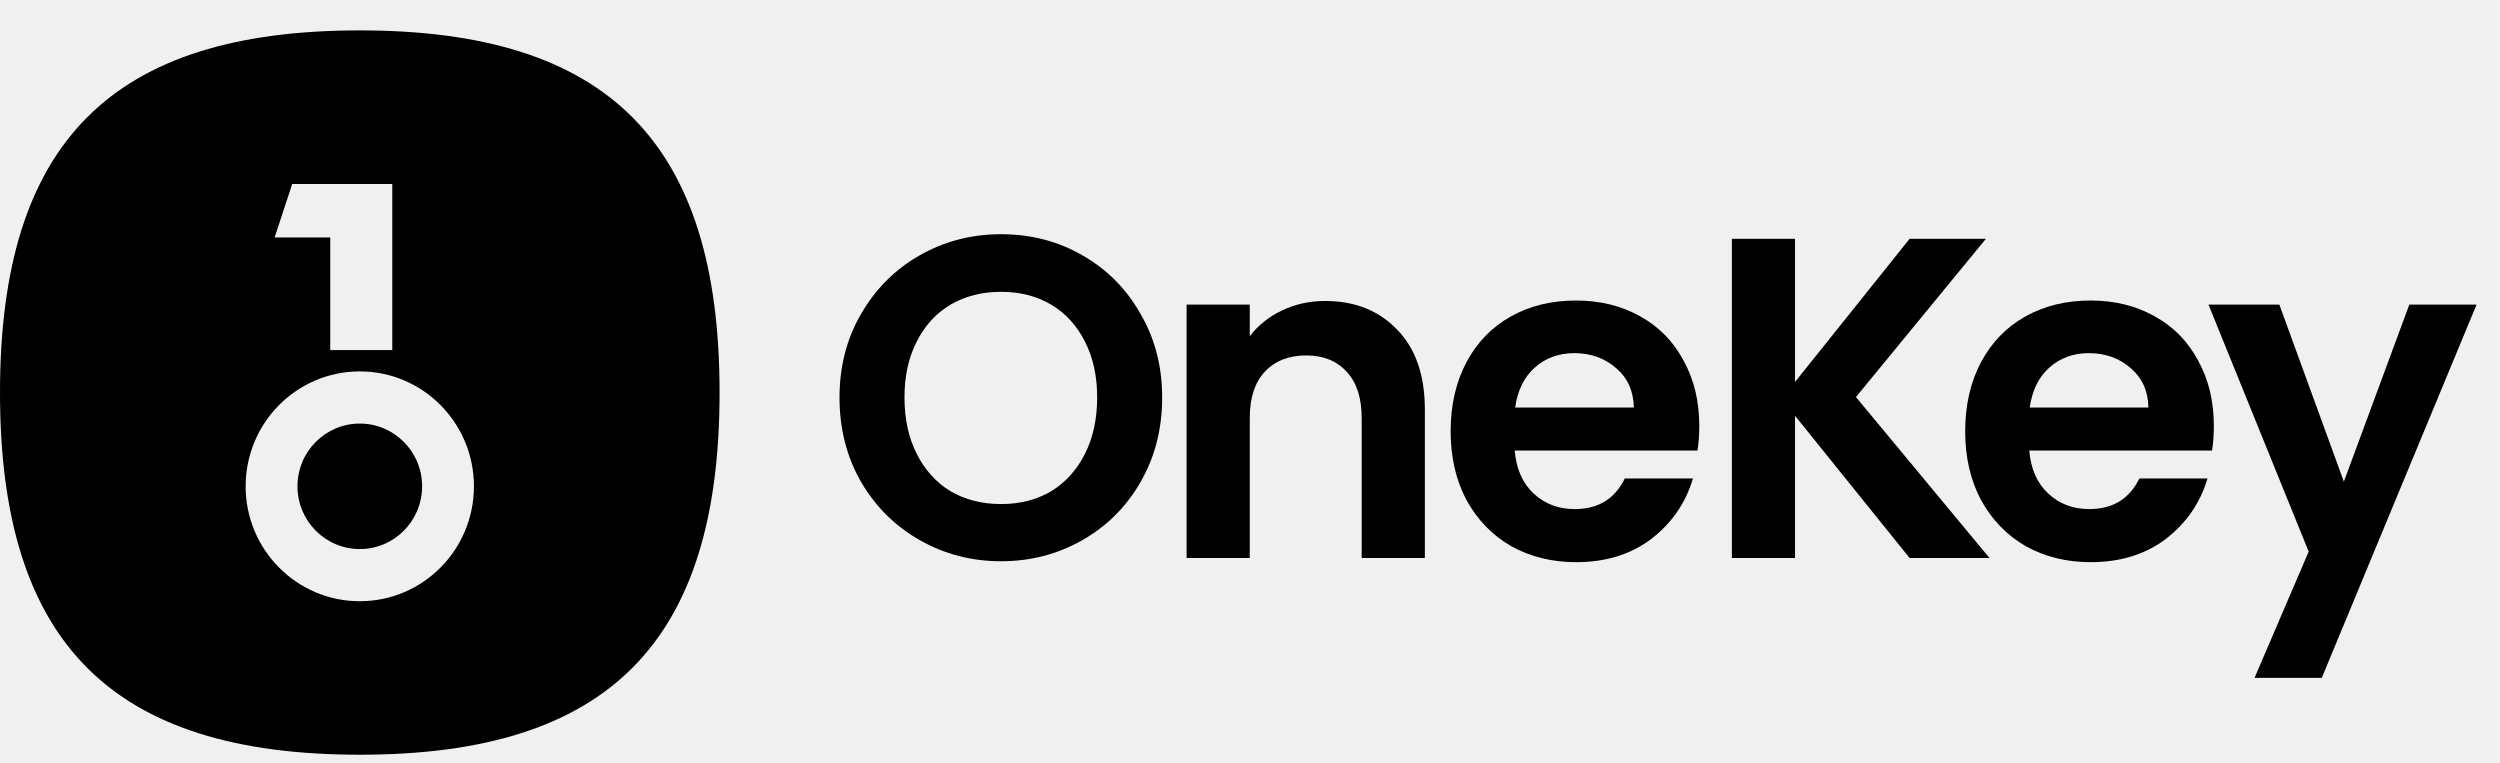
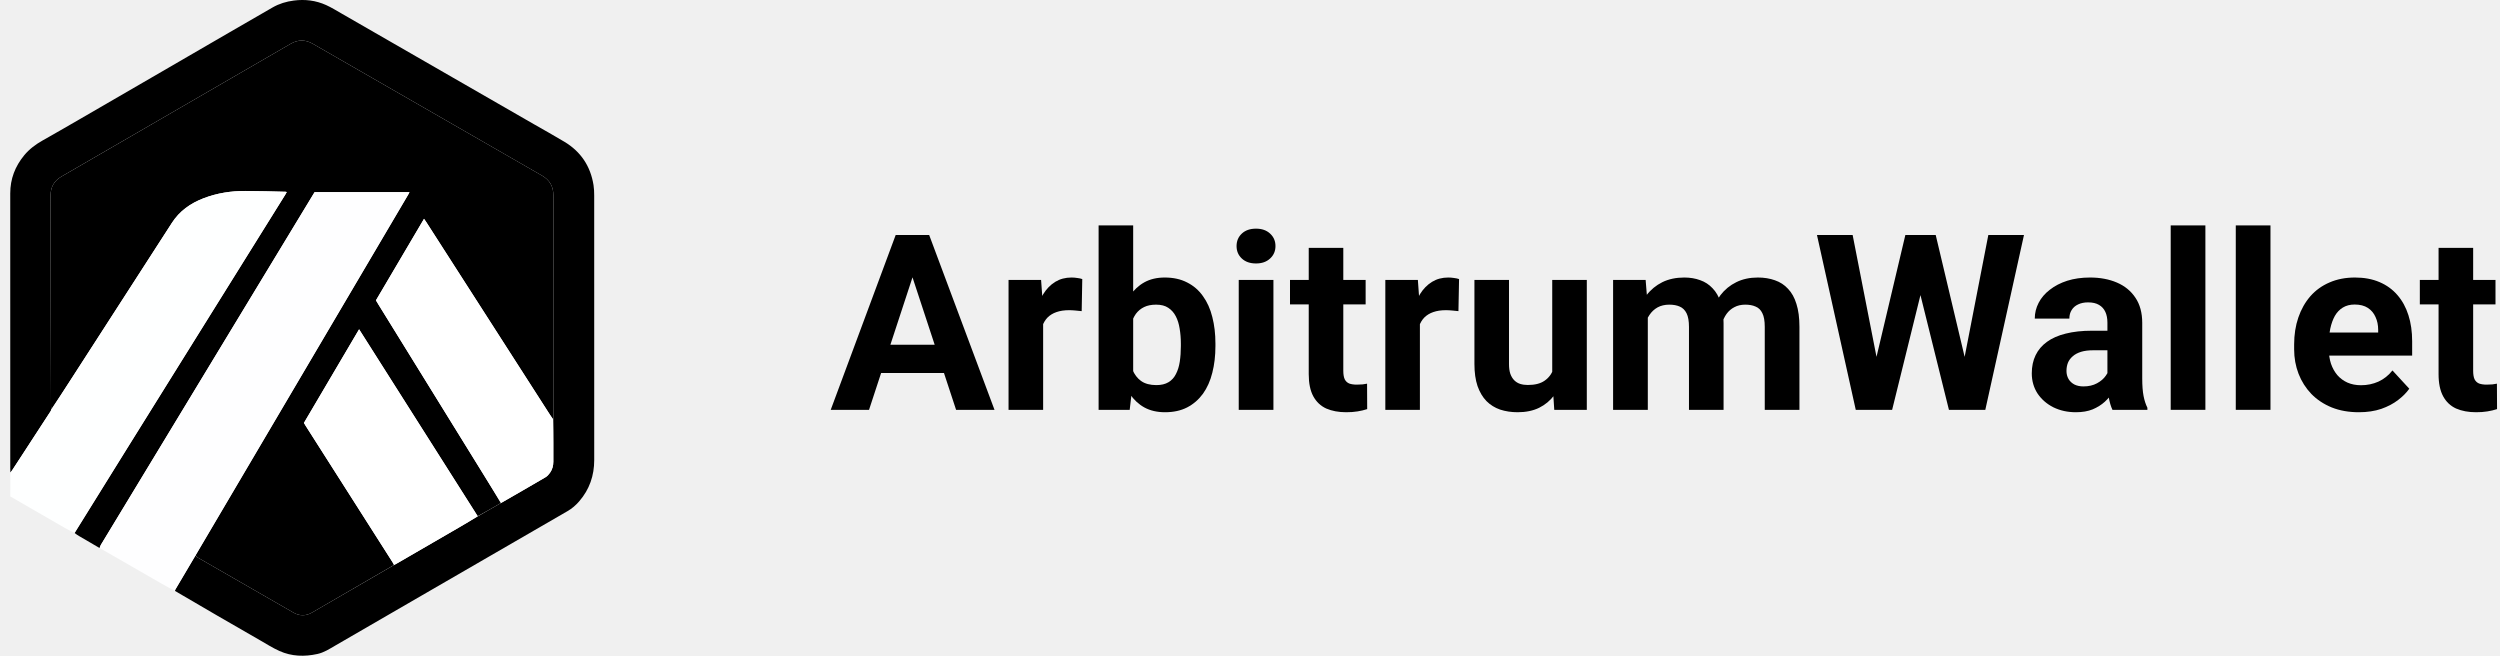
- <svg xmlns="http://www.w3.org/2000/svg" width="82" height="25" viewBox="0 0 82 25" fill="none">
-   <path d="M32.835 18.409C31.868 18.409 30.98 18.178 30.171 17.718C29.361 17.258 28.72 16.623 28.246 15.813C27.773 14.993 27.536 14.068 27.536 13.038C27.536 12.018 27.773 11.103 28.246 10.293C28.72 9.472 29.361 8.832 30.171 8.372C30.98 7.912 31.868 7.682 32.835 7.682C33.812 7.682 34.7 7.912 35.499 8.372C36.308 8.832 36.944 9.472 37.408 10.293C37.882 11.103 38.119 12.018 38.119 13.038C38.119 14.068 37.882 14.993 37.408 15.813C36.944 16.623 36.308 17.258 35.499 17.718C34.69 18.178 33.802 18.409 32.835 18.409ZM32.835 16.533C33.456 16.533 34.004 16.393 34.478 16.113C34.951 15.823 35.321 15.413 35.588 14.883C35.854 14.353 35.987 13.738 35.987 13.038C35.987 12.338 35.854 11.728 35.588 11.208C35.321 10.678 34.951 10.273 34.478 9.992C34.004 9.712 33.456 9.572 32.835 9.572C32.213 9.572 31.66 9.712 31.177 9.992C30.703 10.273 30.333 10.678 30.067 11.208C29.8 11.728 29.667 12.338 29.667 13.038C29.667 13.738 29.8 14.353 30.067 14.883C30.333 15.413 30.703 15.823 31.177 16.113C31.66 16.393 32.213 16.533 32.835 16.533Z" fill="#000000" />
-   <path d="M43.464 9.872C44.441 9.872 45.23 10.187 45.832 10.818C46.434 11.438 46.735 12.308 46.735 13.428V18.303H44.663V13.713C44.663 13.053 44.5 12.548 44.175 12.198C43.849 11.838 43.405 11.658 42.843 11.658C42.27 11.658 41.816 11.838 41.481 12.198C41.155 12.548 40.992 13.053 40.992 13.713V18.303H38.92V9.992H40.992V11.028C41.269 10.668 41.619 10.387 42.043 10.187C42.477 9.977 42.951 9.872 43.464 9.872Z" fill="#000000" />
-   <path d="M55.736 13.968C55.736 14.268 55.717 14.538 55.677 14.778H49.683C49.732 15.378 49.939 15.848 50.304 16.188C50.669 16.528 51.118 16.698 51.651 16.698C52.421 16.698 52.969 16.363 53.294 15.693H55.529C55.292 16.493 54.838 17.153 54.167 17.673C53.496 18.183 52.672 18.439 51.696 18.439C50.906 18.439 50.196 18.264 49.564 17.913C48.943 17.553 48.454 17.048 48.099 16.398C47.754 15.748 47.581 14.998 47.581 14.148C47.581 13.288 47.754 12.533 48.099 11.883C48.444 11.233 48.928 10.732 49.55 10.383C50.171 10.032 50.886 9.857 51.696 9.857C52.475 9.857 53.171 10.027 53.783 10.367C54.404 10.707 54.883 11.193 55.218 11.823C55.564 12.443 55.736 13.158 55.736 13.968ZM53.59 13.368C53.58 12.828 53.388 12.398 53.013 12.078C52.638 11.748 52.179 11.583 51.636 11.583C51.123 11.583 50.689 11.743 50.334 12.063C49.989 12.373 49.776 12.808 49.697 13.368H53.59Z" fill="#000000" />
-   <path d="M62.636 18.303L58.877 13.638V18.303H56.805V7.832H58.877V12.528L62.636 7.832H65.138L60.875 13.023L65.256 18.303H62.636Z" fill="#000000" />
-   <path d="M72.614 13.968C72.614 14.268 72.594 14.538 72.555 14.778H66.56C66.609 15.378 66.817 15.848 67.182 16.188C67.547 16.528 67.996 16.698 68.529 16.698C69.298 16.698 69.846 16.363 70.172 15.693H72.406C72.17 16.493 71.716 17.153 71.045 17.673C70.374 18.183 69.55 18.439 68.573 18.439C67.784 18.439 67.073 18.264 66.442 17.913C65.82 17.553 65.332 17.048 64.976 16.398C64.631 15.748 64.458 14.998 64.458 14.148C64.458 13.288 64.631 12.533 64.976 11.883C65.322 11.233 65.805 10.732 66.427 10.383C67.049 10.032 67.764 9.857 68.573 9.857C69.353 9.857 70.048 10.027 70.66 10.367C71.282 10.707 71.76 11.193 72.096 11.823C72.441 12.443 72.614 13.158 72.614 13.968ZM70.468 13.368C70.458 12.828 70.265 12.398 69.89 12.078C69.515 11.748 69.056 11.583 68.514 11.583C68.001 11.583 67.567 11.743 67.211 12.063C66.866 12.373 66.654 12.808 66.575 13.368H70.468Z" fill="#000000" />
-   <path d="M81.231 9.992L76.154 22.234H73.949L75.725 18.093L72.439 9.992H74.763L76.879 15.798L79.025 9.992H81.231Z" fill="#000000" />
-   <path fill-rule="evenodd" clip-rule="evenodd" d="M11.801 24.755C19.948 24.755 23.602 21.077 23.602 12.876C23.602 4.675 19.948 0.997 11.801 0.997C3.654 0.997 0 4.675 0 12.876C0 21.077 3.654 24.755 11.801 24.755ZM9.584 6.036H12.867V11.482H10.832V7.789H9.008L9.584 6.036ZM11.801 19.72C13.869 19.72 15.545 18.033 15.545 15.951C15.545 13.87 13.869 12.182 11.801 12.182C9.733 12.182 8.057 13.87 8.057 15.951C8.057 18.033 9.733 19.72 11.801 19.72ZM11.801 18.009C12.93 18.009 13.845 17.088 13.845 15.951C13.845 14.815 12.93 13.893 11.801 13.893C10.672 13.893 9.757 14.815 9.757 15.951C9.757 17.088 10.672 18.009 11.801 18.009Z" fill="#000000" />
+ <svg xmlns="http://www.w3.org/2000/svg" width="122" height="32" viewBox="0 0 122 32" fill="none">
+   <path d="M4.857 26.742C4.526 26.549 4.194 26.356 3.863 26.162C3.791 26.12 3.72 26.074 3.643 26.011C5.368 23.217 7.098 20.443 8.828 17.669C10.524 14.948 12.221 12.227 13.917 9.506C13.944 9.464 13.967 9.419 13.993 9.373C13.968 9.365 13.959 9.359 13.949 9.359C13.291 9.344 12.633 9.32 11.975 9.319C11.275 9.317 10.59 9.424 9.933 9.676C9.298 9.92 8.764 10.294 8.389 10.876C6.733 13.448 5.074 16.018 3.415 18.588C3.113 19.057 2.808 19.524 2.5 19.977C2.493 19.909 2.489 19.856 2.489 19.804C2.484 18.313 2.479 16.822 2.476 15.331C2.473 13.402 2.472 11.474 2.468 9.545C2.467 9.128 2.641 8.822 3.004 8.612C6.733 6.455 10.461 4.295 14.188 2.135C14.55 1.926 14.902 1.928 15.265 2.136C18.989 4.281 22.714 6.424 26.441 8.564C26.826 8.785 27.007 9.098 27.006 9.544C27.001 13.117 27.004 16.69 27.003 20.262C27.003 20.331 26.999 20.399 26.989 20.46C26.934 20.383 26.886 20.313 26.84 20.243C24.826 17.105 22.812 13.968 20.798 10.831C20.768 10.785 20.735 10.74 20.692 10.678C19.903 12.016 19.125 13.335 18.346 14.657C18.388 14.727 18.424 14.791 18.463 14.853C20.193 17.652 21.924 20.451 23.654 23.251C23.92 23.681 24.183 24.112 24.439 24.55C24.059 24.771 23.687 24.985 23.31 25.189C21.383 22.151 19.462 19.123 17.524 16.069C16.617 17.608 15.725 19.122 14.831 20.639C14.864 20.694 14.893 20.744 14.924 20.792C16.334 23.005 17.743 25.218 19.153 27.431C19.181 27.475 19.204 27.522 19.221 27.575C17.882 28.352 16.553 29.124 15.223 29.895C14.924 30.068 14.617 30.065 14.322 29.896C12.764 29.004 11.209 28.107 9.654 27.211C9.61 27.186 9.575 27.146 9.542 27.102C13.006 21.227 16.463 15.363 19.92 9.498C19.943 9.459 19.962 9.418 19.983 9.376C18.43 9.376 16.889 9.376 15.353 9.376C15.317 9.435 15.29 9.48 15.262 9.525C14.004 11.6 12.746 13.676 11.488 15.752C9.3 19.363 7.111 22.974 4.924 26.586C4.895 26.634 4.879 26.69 4.857 26.742Z" fill="black" />
+   <path d="M23.315 25.199C23.687 24.985 24.059 24.771 24.45 24.547C25.187 24.121 25.908 23.709 26.623 23.288C26.71 23.237 26.783 23.151 26.843 23.067C26.954 22.909 27.003 22.727 27.003 22.532C27.003 22.222 27.004 21.912 27.003 21.602C27.002 21.224 26.999 20.846 26.997 20.467C26.999 20.399 27.003 20.331 27.003 20.262C27.004 16.69 27.001 13.117 27.006 9.544C27.007 9.098 26.826 8.785 26.441 8.564C22.714 6.424 18.989 4.281 15.265 2.136C14.902 1.928 14.55 1.926 14.188 2.135C10.461 4.295 6.733 6.455 3.004 8.612C2.641 8.822 2.467 9.128 2.468 9.545C2.472 11.474 2.473 13.402 2.476 15.331C2.479 16.822 2.484 18.313 2.489 19.804C2.489 19.856 2.493 19.909 2.498 19.987C2.49 20.031 2.48 20.05 2.469 20.068C1.844 21.027 1.22 21.987 0.595 22.947C0.569 22.986 0.537 23.021 0.508 23.058C0.506 22.995 0.501 22.932 0.501 22.869C0.501 18.391 0.501 13.913 0.5 9.434C0.5 8.731 0.737 8.119 1.18 7.58C1.43 7.276 1.74 7.046 2.083 6.853C2.673 6.521 3.26 6.181 3.847 5.842C5.029 5.158 6.211 4.472 7.393 3.787C8.661 3.051 9.928 2.315 11.197 1.58C11.897 1.174 12.598 0.771 13.299 0.366C13.622 0.179 13.971 0.075 14.34 0.027C14.885 -0.044 15.413 0.021 15.912 0.246C16.174 0.365 16.422 0.518 16.672 0.662C17.875 1.353 19.076 2.046 20.279 2.738C22.2 3.844 24.122 4.95 26.044 6.055C26.545 6.344 27.052 6.622 27.547 6.921C28.346 7.402 28.818 8.111 28.964 9.033C28.99 9.198 28.997 9.368 28.997 9.535C28.999 13.839 28.998 18.144 28.998 22.448C28.999 23.208 28.767 23.884 28.268 24.461C28.103 24.653 27.915 24.817 27.692 24.945C26.267 25.766 24.846 26.593 23.422 27.416C22.463 27.972 21.503 28.526 20.543 29.082C19.143 29.893 17.743 30.705 16.342 31.515C16.07 31.673 15.807 31.845 15.49 31.914C14.856 32.054 14.232 32.035 13.637 31.768C13.312 31.622 13.008 31.429 12.699 31.251C11.314 30.455 9.931 29.657 8.542 28.839C8.542 28.803 8.546 28.787 8.554 28.774C8.881 28.22 9.208 27.667 9.536 27.113C9.575 27.146 9.61 27.186 9.654 27.211C11.209 28.107 12.764 29.004 14.322 29.896C14.617 30.065 14.924 30.068 15.223 29.895C16.553 29.124 17.882 28.352 19.231 27.572C19.283 27.544 19.315 27.528 19.347 27.509C20.39 26.905 21.432 26.302 22.474 25.697C22.756 25.534 23.035 25.365 23.315 25.199Z" fill="black" />
+   <path d="M9.542 27.102C9.208 27.667 8.881 28.22 8.554 28.774C8.546 28.787 8.542 28.803 8.537 28.83C8.317 28.72 8.095 28.601 7.877 28.476C6.878 27.901 5.879 27.326 4.869 26.746C4.879 26.69 4.895 26.634 4.924 26.586C7.111 22.974 9.3 19.363 11.488 15.752C12.746 13.676 14.004 11.6 15.262 9.525C15.29 9.48 15.317 9.435 15.353 9.376C16.889 9.376 18.43 9.376 19.983 9.376C19.962 9.418 19.943 9.459 19.92 9.498C16.463 15.363 13.006 21.227 9.542 27.102Z" fill="#FEFEFF" />
+   <path d="M0.505 23.072C0.537 23.021 0.569 22.986 0.595 22.947C1.22 21.987 1.844 21.027 2.469 20.068C2.48 20.05 2.49 20.031 2.502 20.002C2.808 19.524 3.113 19.057 3.415 18.588C5.074 16.018 6.733 13.448 8.389 10.876C8.764 10.294 9.298 9.92 9.933 9.676C10.59 9.424 11.275 9.317 11.975 9.319C12.633 9.32 13.291 9.344 13.949 9.359C13.959 9.359 13.968 9.365 13.993 9.373C13.967 9.419 13.944 9.464 13.917 9.506C12.221 12.227 10.524 14.948 8.828 17.669C7.098 20.443 5.368 23.217 3.637 26.002C3.488 25.935 3.337 25.862 3.193 25.779C2.299 25.265 1.407 24.748 0.502 24.226C0.502 23.851 0.502 23.468 0.505 23.072Z" fill="#FEFFFF" />
+   <path d="M26.989 20.46C26.999 20.846 27.002 21.224 27.003 21.602C27.004 21.912 27.003 22.222 27.003 22.532C27.003 22.727 26.954 22.909 26.843 23.067C26.783 23.151 26.71 23.237 26.623 23.288C25.908 23.709 25.187 24.121 24.458 24.54C24.183 24.112 23.92 23.681 23.654 23.251C21.924 20.451 20.193 17.652 18.463 14.853C18.424 14.791 18.388 14.727 18.346 14.657C19.125 13.335 19.903 12.016 20.692 10.678C20.735 10.74 20.768 10.785 20.798 10.831C22.812 13.968 24.826 17.105 26.84 20.243C26.886 20.313 26.934 20.383 26.989 20.46Z" fill="white" />
+   <path d="M23.31 25.189C23.035 25.365 22.756 25.534 22.474 25.697C21.432 26.302 20.39 26.905 19.347 27.509C19.315 27.528 19.283 27.544 19.24 27.565C19.204 27.522 19.181 27.475 19.153 27.431C17.743 25.218 16.334 23.005 14.924 20.792C14.893 20.744 14.864 20.694 14.831 20.639C15.725 19.122 16.617 17.608 17.524 16.069C19.462 19.123 21.383 22.151 23.31 25.189Z" fill="white" />
+   <path d="M44.729 12.928L42.409 20H40.539L43.709 11.469H44.899L44.729 12.928ZM46.657 20L44.331 12.928L44.143 11.469H45.344L48.532 20H46.657ZM46.551 16.824V18.201H42.045V16.824H46.551Z" fill="black" />
+   <path d="M50.905 15.043V20H49.217V13.66H50.805L50.905 15.043ZM52.815 13.619L52.786 15.184C52.704 15.172 52.604 15.162 52.487 15.154C52.373 15.143 52.27 15.137 52.176 15.137C51.938 15.137 51.731 15.168 51.555 15.23C51.383 15.289 51.239 15.377 51.121 15.494C51.008 15.611 50.922 15.754 50.864 15.922C50.809 16.09 50.778 16.281 50.77 16.496L50.43 16.391C50.43 15.98 50.471 15.604 50.553 15.26C50.635 14.912 50.754 14.609 50.911 14.352C51.071 14.094 51.266 13.895 51.496 13.754C51.727 13.613 51.991 13.543 52.288 13.543C52.381 13.543 52.477 13.551 52.575 13.566C52.672 13.578 52.752 13.596 52.815 13.619Z" fill="black" />
+   <path d="M53.612 11H55.299V18.547L55.129 20H53.612V11ZM59.313 16.766V16.889C59.313 17.361 59.262 17.795 59.161 18.189C59.063 18.584 58.911 18.926 58.704 19.215C58.496 19.5 58.239 19.723 57.93 19.883C57.626 20.039 57.266 20.117 56.852 20.117C56.465 20.117 56.129 20.039 55.844 19.883C55.563 19.727 55.327 19.506 55.135 19.221C54.944 18.936 54.789 18.602 54.672 18.219C54.555 17.836 54.467 17.418 54.409 16.965V16.695C54.467 16.242 54.555 15.824 54.672 15.441C54.789 15.059 54.944 14.725 55.135 14.44C55.327 14.154 55.563 13.934 55.844 13.777C56.126 13.621 56.458 13.543 56.84 13.543C57.258 13.543 57.621 13.623 57.93 13.783C58.243 13.94 58.501 14.162 58.704 14.451C58.911 14.736 59.063 15.076 59.161 15.471C59.262 15.861 59.313 16.293 59.313 16.766ZM57.626 16.889V16.766C57.626 16.508 57.606 16.266 57.567 16.039C57.532 15.809 57.469 15.607 57.379 15.435C57.289 15.26 57.166 15.121 57.01 15.02C56.858 14.918 56.661 14.867 56.418 14.867C56.188 14.867 55.993 14.906 55.833 14.984C55.672 15.062 55.539 15.172 55.434 15.312C55.333 15.453 55.256 15.621 55.206 15.816C55.155 16.008 55.123 16.219 55.112 16.449V17.217C55.123 17.525 55.174 17.799 55.264 18.037C55.358 18.271 55.498 18.457 55.686 18.594C55.877 18.727 56.126 18.793 56.43 18.793C56.668 18.793 56.866 18.746 57.022 18.652C57.178 18.559 57.299 18.426 57.385 18.254C57.475 18.082 57.538 17.881 57.573 17.65C57.608 17.416 57.626 17.162 57.626 16.889Z" fill="black" />
+   <path d="M62.143 13.66V20H60.45V13.66H62.143ZM60.344 12.008C60.344 11.762 60.43 11.559 60.602 11.398C60.774 11.238 61.004 11.158 61.293 11.158C61.579 11.158 61.807 11.238 61.979 11.398C62.155 11.559 62.243 11.762 62.243 12.008C62.243 12.254 62.155 12.457 61.979 12.617C61.807 12.777 61.579 12.857 61.293 12.857C61.004 12.857 60.774 12.777 60.602 12.617C60.43 12.457 60.344 12.254 60.344 12.008Z" fill="black" />
+   <path d="M66.643 13.66V14.855H62.952V13.66H66.643ZM63.866 12.096H65.553V18.09C65.553 18.273 65.577 18.414 65.624 18.512C65.674 18.609 65.749 18.678 65.846 18.717C65.944 18.752 66.067 18.77 66.215 18.77C66.321 18.77 66.415 18.766 66.496 18.758C66.582 18.746 66.655 18.734 66.713 18.723L66.719 19.965C66.575 20.012 66.418 20.049 66.251 20.076C66.082 20.104 65.897 20.117 65.694 20.117C65.323 20.117 64.999 20.057 64.721 19.936C64.448 19.811 64.237 19.611 64.088 19.338C63.94 19.064 63.866 18.705 63.866 18.26V12.096Z" fill="black" />
+   <path d="M69.291 15.043V20H67.604V13.66H69.192L69.291 15.043ZM71.202 13.619L71.172 15.184C71.09 15.172 70.991 15.162 70.874 15.154C70.76 15.143 70.657 15.137 70.563 15.137C70.325 15.137 70.118 15.168 69.942 15.23C69.77 15.289 69.626 15.377 69.508 15.494C69.395 15.611 69.309 15.754 69.251 15.922C69.196 16.09 69.165 16.281 69.157 16.496L68.817 16.391C68.817 15.98 68.858 15.604 68.94 15.26C69.022 14.912 69.141 14.609 69.297 14.352C69.457 14.094 69.653 13.895 69.883 13.754C70.114 13.613 70.377 13.543 70.674 13.543C70.768 13.543 70.864 13.551 70.961 13.566C71.059 13.578 71.139 13.596 71.202 13.619Z" fill="black" />
+   <path d="M75.749 18.482V13.66H77.436V20H75.848L75.749 18.482ZM75.936 17.182L76.434 17.17C76.434 17.592 76.385 17.984 76.288 18.348C76.19 18.707 76.043 19.02 75.848 19.285C75.653 19.547 75.407 19.752 75.11 19.9C74.813 20.045 74.463 20.117 74.061 20.117C73.752 20.117 73.467 20.074 73.206 19.988C72.948 19.898 72.725 19.76 72.538 19.572C72.354 19.381 72.209 19.137 72.104 18.84C72.002 18.539 71.952 18.178 71.952 17.756V13.66H73.639V17.768C73.639 17.955 73.661 18.113 73.704 18.242C73.751 18.371 73.815 18.477 73.897 18.559C73.979 18.641 74.075 18.699 74.184 18.734C74.297 18.77 74.422 18.787 74.559 18.787C74.907 18.787 75.18 18.717 75.379 18.576C75.582 18.436 75.725 18.244 75.807 18.002C75.893 17.756 75.936 17.482 75.936 17.182Z" fill="black" />
+   <path d="M80.413 14.973V20H78.719V13.66H80.307L80.413 14.973ZM80.178 16.607H79.709C79.709 16.166 79.762 15.76 79.868 15.389C79.977 15.014 80.135 14.69 80.342 14.416C80.553 14.139 80.813 13.924 81.121 13.771C81.43 13.619 81.788 13.543 82.194 13.543C82.475 13.543 82.733 13.586 82.967 13.672C83.202 13.754 83.403 13.885 83.571 14.065C83.743 14.24 83.876 14.471 83.969 14.756C84.063 15.037 84.11 15.375 84.11 15.77V20H82.422V15.957C82.422 15.668 82.383 15.445 82.305 15.289C82.227 15.133 82.116 15.023 81.971 14.961C81.831 14.898 81.661 14.867 81.461 14.867C81.243 14.867 81.051 14.912 80.887 15.002C80.727 15.092 80.594 15.217 80.489 15.377C80.383 15.533 80.305 15.717 80.254 15.928C80.204 16.139 80.178 16.365 80.178 16.607ZM83.952 16.414L83.348 16.49C83.348 16.076 83.399 15.691 83.501 15.336C83.606 14.98 83.76 14.668 83.963 14.398C84.17 14.129 84.426 13.92 84.731 13.771C85.036 13.619 85.387 13.543 85.786 13.543C86.09 13.543 86.368 13.588 86.618 13.678C86.868 13.764 87.081 13.902 87.256 14.094C87.436 14.281 87.573 14.527 87.666 14.832C87.764 15.137 87.813 15.51 87.813 15.951V20H86.12V15.951C86.12 15.658 86.081 15.435 86.002 15.283C85.928 15.127 85.819 15.02 85.674 14.961C85.534 14.898 85.366 14.867 85.17 14.867C84.967 14.867 84.79 14.908 84.637 14.99C84.485 15.068 84.358 15.178 84.256 15.318C84.155 15.459 84.079 15.623 84.028 15.81C83.977 15.994 83.952 16.195 83.952 16.414Z" fill="black" />
+   <path d="M91.282 18.646L92.981 11.469H93.93L94.147 12.664L92.336 20H91.317L91.282 18.646ZM90.409 11.469L91.815 18.646L91.698 20H90.561L88.668 11.469H90.409ZM95.641 18.617L97.03 11.469H98.77L96.883 20H95.746L95.641 18.617ZM94.463 11.469L96.174 18.676L96.127 20H95.108L93.286 12.658L93.52 11.469H94.463Z" fill="black" />
+   <path d="M102.842 18.57V15.746C102.842 15.543 102.809 15.369 102.743 15.225C102.676 15.076 102.573 14.961 102.432 14.879C102.295 14.797 102.118 14.756 101.899 14.756C101.711 14.756 101.549 14.789 101.413 14.855C101.276 14.918 101.17 15.01 101.096 15.131C101.022 15.248 100.985 15.387 100.985 15.547H99.297C99.297 15.277 99.36 15.021 99.485 14.779C99.61 14.537 99.791 14.324 100.03 14.141C100.268 13.953 100.551 13.807 100.879 13.701C101.211 13.596 101.582 13.543 101.993 13.543C102.485 13.543 102.922 13.625 103.305 13.789C103.688 13.953 103.989 14.199 104.207 14.527C104.43 14.855 104.541 15.266 104.541 15.758V18.471C104.541 18.818 104.563 19.104 104.606 19.326C104.649 19.545 104.711 19.736 104.793 19.9V20H103.088C103.006 19.828 102.944 19.613 102.901 19.355C102.862 19.094 102.842 18.832 102.842 18.57ZM103.065 16.139L103.077 17.094H102.133C101.911 17.094 101.717 17.119 101.553 17.17C101.389 17.221 101.254 17.293 101.149 17.387C101.043 17.477 100.965 17.582 100.915 17.703C100.868 17.824 100.844 17.957 100.844 18.102C100.844 18.246 100.877 18.377 100.944 18.494C101.01 18.607 101.106 18.697 101.231 18.764C101.356 18.826 101.502 18.857 101.67 18.857C101.924 18.857 102.145 18.807 102.332 18.705C102.52 18.604 102.665 18.479 102.766 18.33C102.872 18.182 102.926 18.041 102.93 17.908L103.375 18.623C103.313 18.783 103.227 18.949 103.118 19.121C103.012 19.293 102.877 19.455 102.713 19.607C102.549 19.756 102.352 19.879 102.122 19.977C101.891 20.07 101.618 20.117 101.301 20.117C100.899 20.117 100.534 20.037 100.206 19.877C99.881 19.713 99.624 19.488 99.432 19.203C99.245 18.914 99.151 18.586 99.151 18.219C99.151 17.887 99.213 17.592 99.338 17.334C99.463 17.076 99.647 16.859 99.889 16.684C100.135 16.504 100.442 16.369 100.809 16.279C101.176 16.186 101.602 16.139 102.086 16.139H103.065Z" fill="black" />
+   <path d="M107.623 11V20H105.93V11H107.623Z" fill="black" />
+   <path d="M110.799 11V20H109.106V11H110.799Z" fill="black" />
+   <path d="M115.112 20.117C114.62 20.117 114.178 20.039 113.788 19.883C113.397 19.723 113.065 19.502 112.791 19.221C112.522 18.939 112.315 18.613 112.17 18.242C112.026 17.867 111.954 17.469 111.954 17.047V16.812C111.954 16.332 112.022 15.893 112.159 15.494C112.295 15.096 112.491 14.75 112.745 14.457C113.002 14.164 113.315 13.94 113.682 13.783C114.049 13.623 114.463 13.543 114.924 13.543C115.373 13.543 115.772 13.617 116.12 13.766C116.467 13.914 116.758 14.125 116.993 14.398C117.231 14.672 117.411 15 117.532 15.383C117.653 15.762 117.713 16.184 117.713 16.648V17.352H112.674V16.227H116.055V16.098C116.055 15.863 116.012 15.654 115.926 15.471C115.844 15.283 115.719 15.135 115.551 15.025C115.383 14.916 115.168 14.861 114.907 14.861C114.684 14.861 114.493 14.91 114.332 15.008C114.172 15.105 114.041 15.242 113.94 15.418C113.842 15.594 113.768 15.801 113.717 16.039C113.67 16.273 113.647 16.531 113.647 16.812V17.047C113.647 17.301 113.682 17.535 113.752 17.75C113.827 17.965 113.93 18.15 114.063 18.307C114.2 18.463 114.364 18.584 114.555 18.67C114.75 18.756 114.971 18.799 115.217 18.799C115.522 18.799 115.805 18.74 116.067 18.623C116.332 18.502 116.561 18.32 116.752 18.078L117.573 18.969C117.44 19.16 117.258 19.344 117.028 19.52C116.801 19.695 116.528 19.84 116.207 19.953C115.887 20.062 115.522 20.117 115.112 20.117Z" fill="black" />
+   <path d="M121.78 13.66V14.855H118.088V13.66H121.78ZM119.002 12.096H120.69V18.09C120.69 18.273 120.713 18.414 120.76 18.512C120.811 18.609 120.885 18.678 120.983 18.717C121.081 18.752 121.204 18.77 121.352 18.77C121.457 18.77 121.551 18.766 121.633 18.758C121.719 18.746 121.791 18.734 121.85 18.723L121.856 19.965C121.711 20.012 121.555 20.049 121.387 20.076C121.219 20.104 121.034 20.117 120.831 20.117C120.459 20.117 120.135 20.057 119.858 19.936C119.584 19.811 119.373 19.611 119.225 19.338C119.077 19.064 119.002 18.705 119.002 18.26V12.096Z" fill="black" />
</svg>
